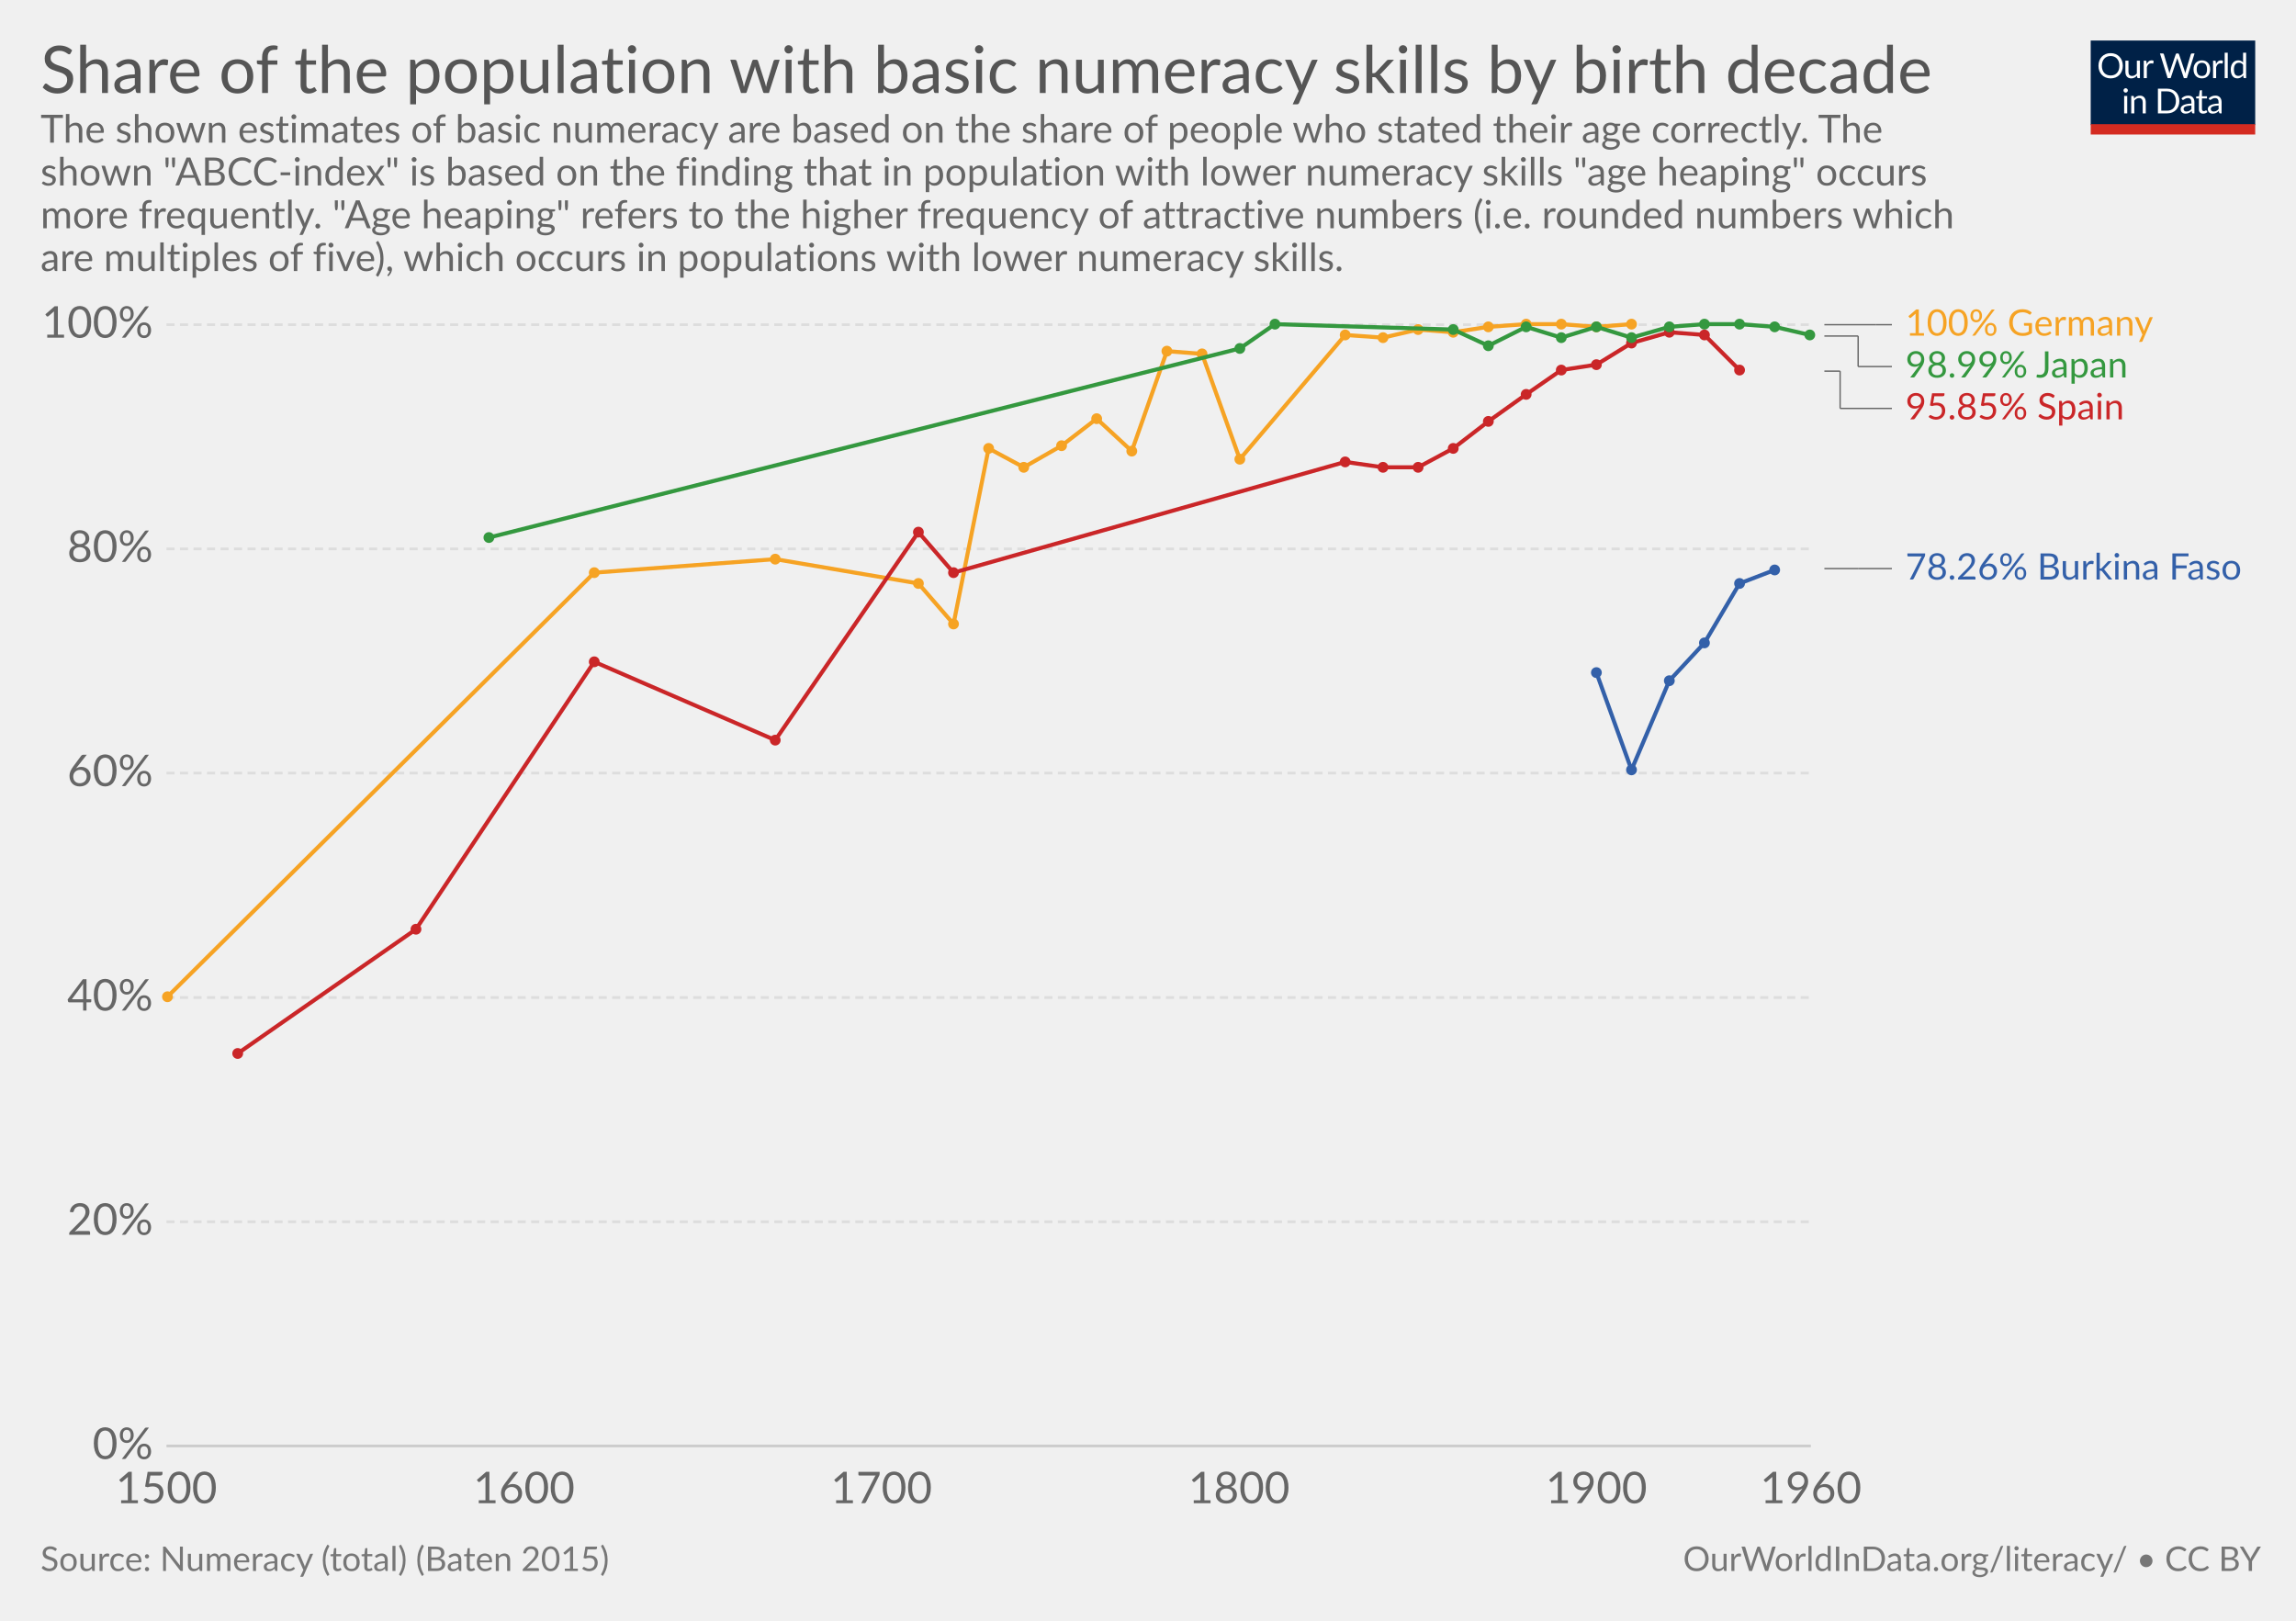
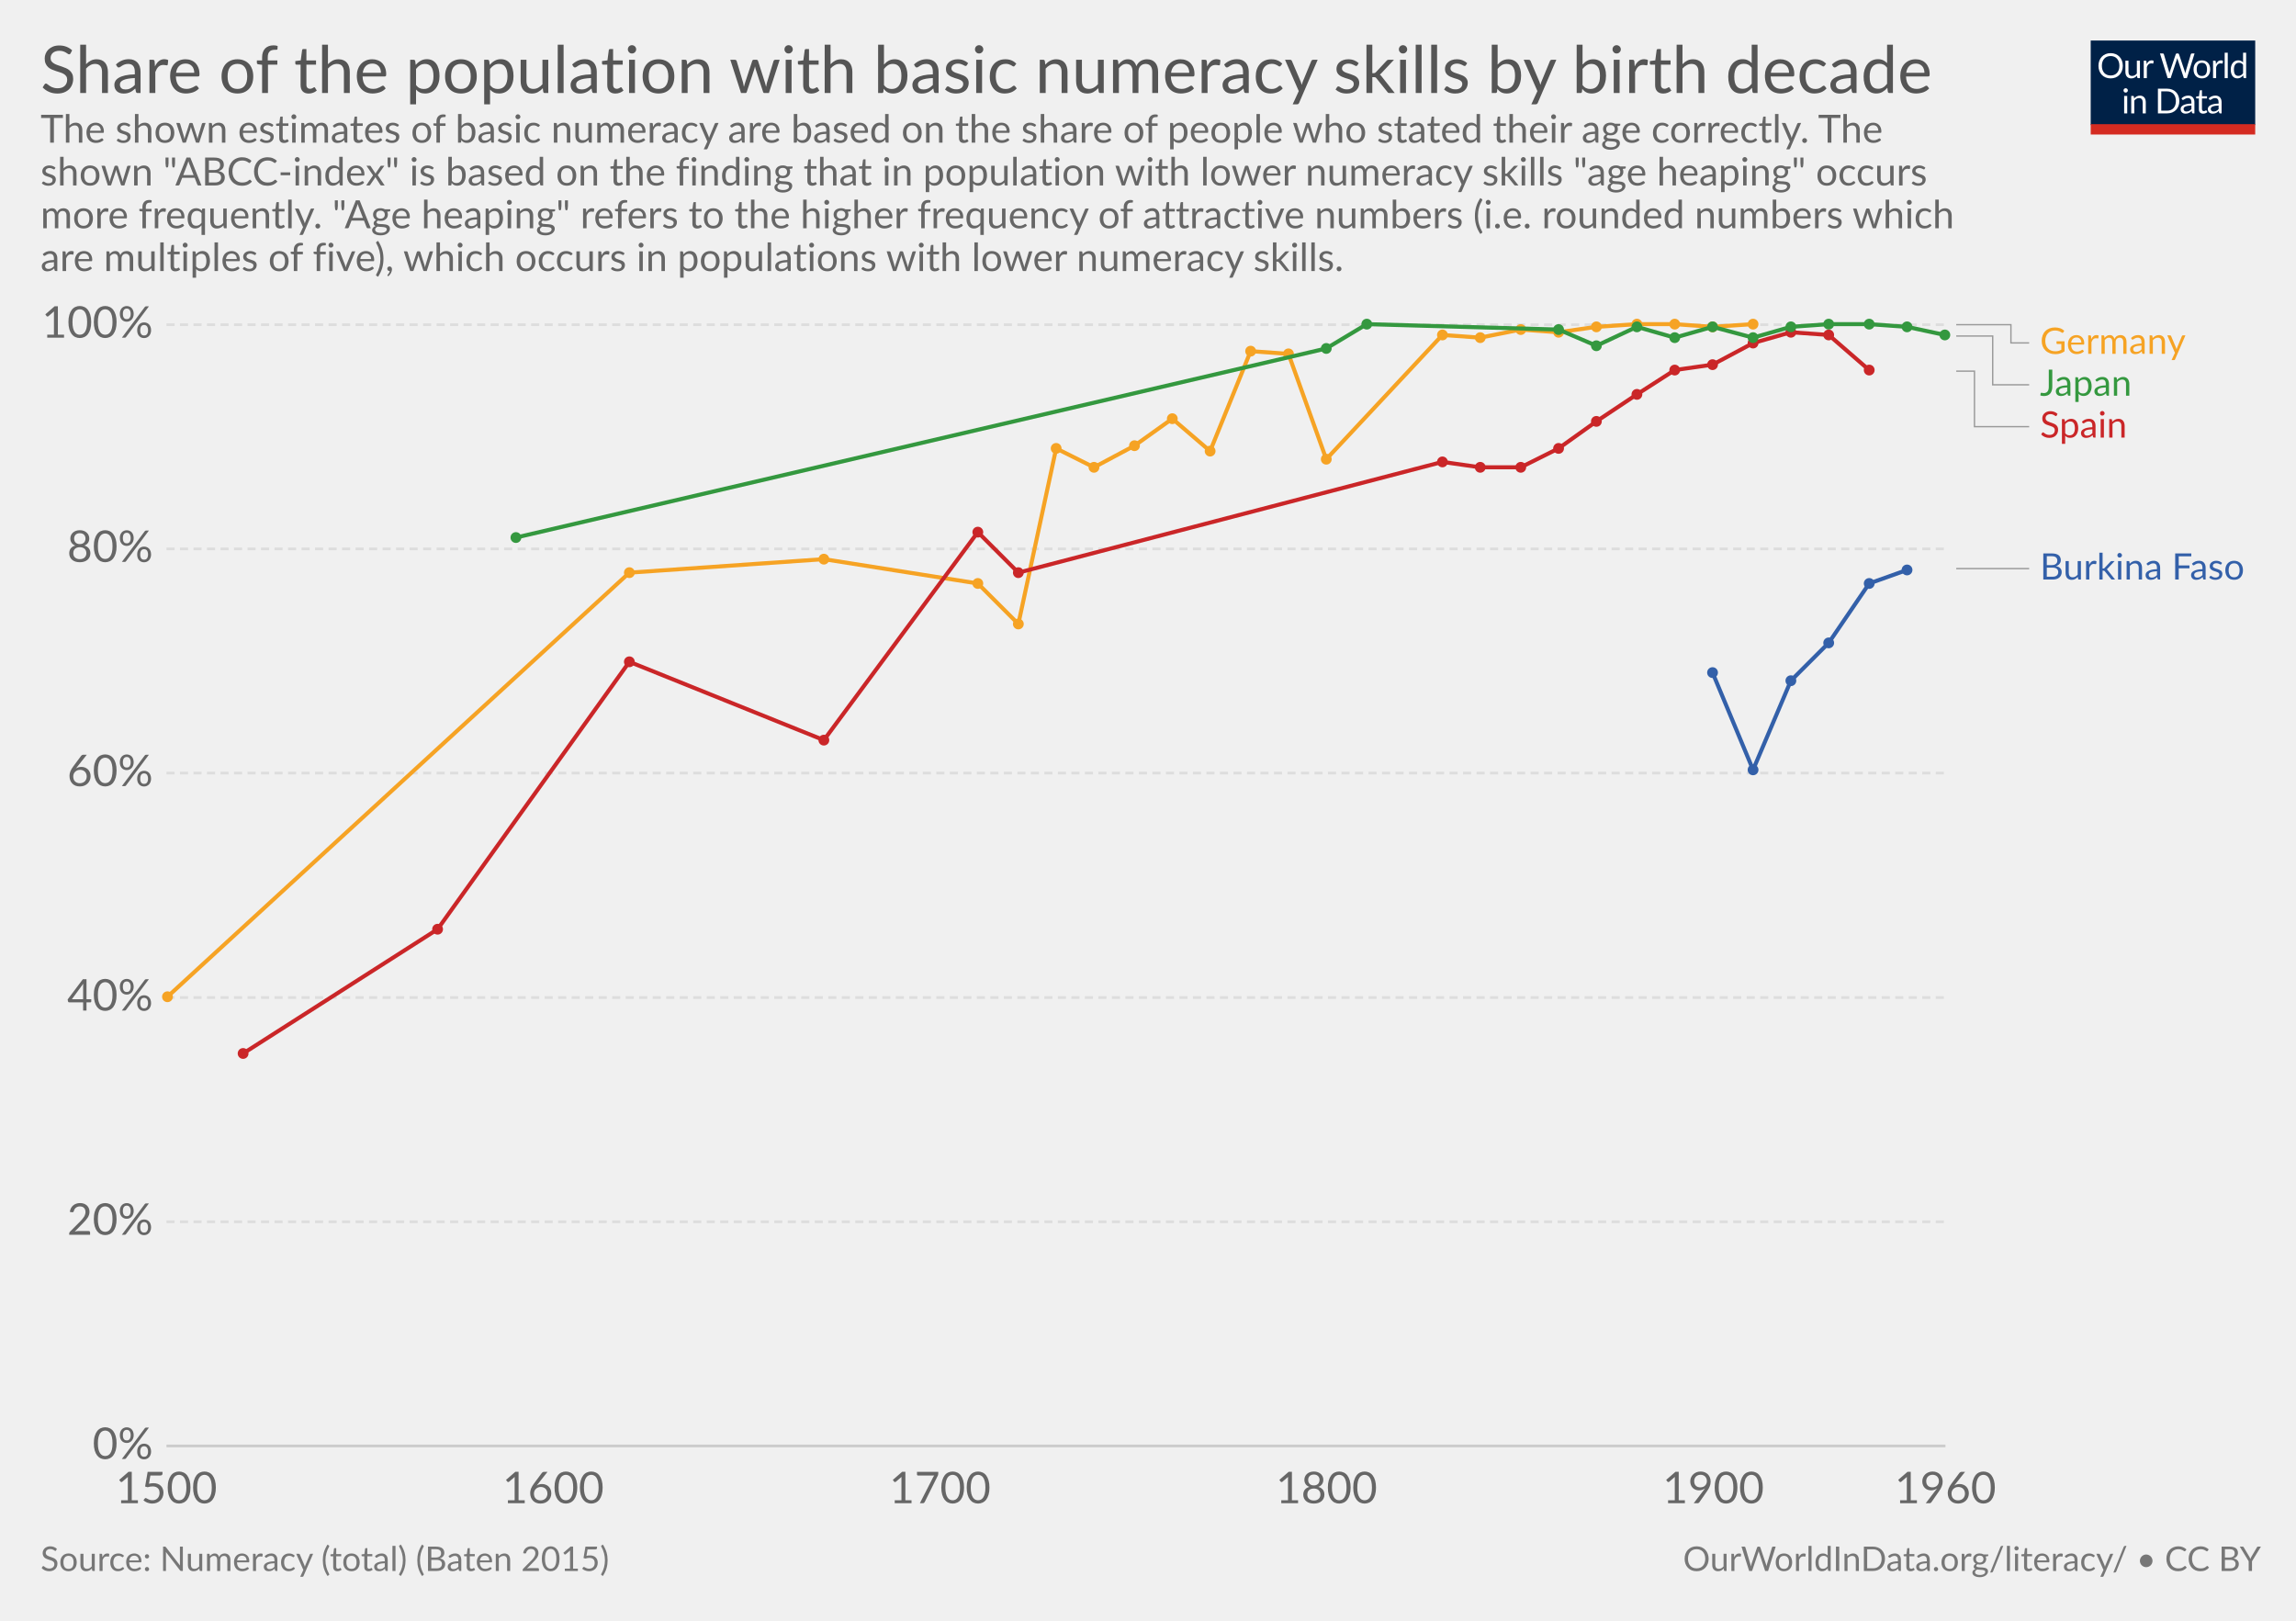
<svg xmlns="http://www.w3.org/2000/svg" version="1.1" style="font-family:Lato, 'Helvetica Neue', Helvetica, Arial, sans-serif;font-size:18px;background-color:white;text-rendering:optimizeLegibility;-webkit-font-smoothing:antialiased" width="850" height="600">
  <g class="HeaderView">
    <g transform="translate(774, 15) scale(0.29)">
      <svg width="210" height="120" viewBox="0 0 210 120" fill="none">
        <g clip-path="url(#clip0)">
          <path d="M0 0H210V107.89H0V0Z" fill="#002147" />
          <path d="M40.979 32.248C40.979 34.609 40.605 36.78 39.857 38.76C39.109 40.725 38.053 42.419 36.689 43.842C35.325 45.265 33.682 46.372 31.761 47.164C29.854 47.941 27.742 48.33 25.425 48.33C23.107 48.33 20.995 47.941 19.089 47.164C17.182 46.372 15.547 45.265 14.183 43.842C12.819 42.419 11.763 40.725 11.015 38.76C10.267 36.78 9.893 34.609 9.893 32.248C9.893 29.887 10.267 27.723 11.015 25.758C11.763 23.778 12.819 22.077 14.183 20.654C15.547 19.217 17.182 18.102 19.089 17.31C20.995 16.518 23.107 16.122 25.425 16.122C27.742 16.122 29.854 16.518 31.761 17.31C33.682 18.102 35.325 19.217 36.689 20.654C38.053 22.077 39.109 23.778 39.857 25.758C40.605 27.723 40.979 29.887 40.979 32.248ZM36.601 32.248C36.601 30.312 36.337 28.574 35.809 27.034C35.281 25.494 34.533 24.196 33.565 23.14C32.597 22.069 31.423 21.248 30.045 20.676C28.666 20.104 27.126 19.818 25.425 19.818C23.738 19.818 22.205 20.104 20.827 20.676C19.448 21.248 18.267 22.069 17.285 23.14C16.317 24.196 15.569 25.494 15.041 27.034C14.513 28.574 14.249 30.312 14.249 32.248C14.249 34.184 14.513 35.922 15.041 37.462C15.569 38.987 16.317 40.285 17.285 41.356C18.267 42.412 19.448 43.226 20.827 43.798C22.205 44.355 23.738 44.634 25.425 44.634C27.126 44.634 28.666 44.355 30.045 43.798C31.423 43.226 32.597 42.412 33.565 41.356C34.533 40.285 35.281 38.987 35.809 37.462C36.337 35.922 36.601 34.184 36.601 32.248ZM62.823 25.714V48H60.491C59.934 48 59.582 47.729 59.435 47.186L59.127 44.788C58.159 45.859 57.074 46.724 55.871 47.384C54.669 48.029 53.29 48.352 51.735 48.352C50.518 48.352 49.44 48.154 48.501 47.758C47.577 47.347 46.8 46.775 46.169 46.042C45.539 45.309 45.062 44.421 44.739 43.38C44.431 42.339 44.277 41.187 44.277 39.926V25.714H48.193V39.926C48.193 41.613 48.575 42.918 49.337 43.842C50.115 44.766 51.295 45.228 52.879 45.228C54.038 45.228 55.116 44.957 56.113 44.414C57.125 43.857 58.057 43.094 58.907 42.126V25.714H62.823ZM71.43 30.18C72.135 28.655 73 27.467 74.027 26.616C75.053 25.751 76.307 25.318 77.789 25.318C78.258 25.318 78.705 25.369 79.131 25.472C79.571 25.575 79.959 25.736 80.297 25.956L80.011 28.882C79.923 29.249 79.703 29.432 79.351 29.432C79.145 29.432 78.845 29.388 78.449 29.3C78.053 29.212 77.605 29.168 77.107 29.168C76.403 29.168 75.772 29.271 75.215 29.476C74.672 29.681 74.181 29.989 73.741 30.4C73.315 30.796 72.927 31.295 72.575 31.896C72.237 32.483 71.929 33.157 71.651 33.92V48H67.713V25.714H69.957C70.382 25.714 70.675 25.795 70.837 25.956C70.998 26.117 71.108 26.396 71.167 26.792L71.43 30.18ZM132.589 16.474L122.755 48H118.927L110.941 23.954C110.867 23.719 110.794 23.47 110.721 23.206C110.662 22.942 110.596 22.663 110.523 22.37C110.449 22.663 110.376 22.942 110.303 23.206C110.23 23.47 110.156 23.719 110.083 23.954L102.053 48H98.225L88.391 16.474H91.933C92.314 16.474 92.629 16.569 92.879 16.76C93.143 16.951 93.311 17.193 93.385 17.486L99.897 39.398C99.999 39.794 100.095 40.219 100.183 40.674C100.285 41.129 100.381 41.613 100.469 42.126C100.571 41.613 100.674 41.129 100.777 40.674C100.894 40.205 101.019 39.779 101.151 39.398L108.565 17.486C108.653 17.237 108.821 17.009 109.071 16.804C109.335 16.584 109.65 16.474 110.017 16.474H111.249C111.63 16.474 111.938 16.569 112.173 16.76C112.407 16.951 112.583 17.193 112.701 17.486L120.093 39.398C120.225 39.779 120.342 40.19 120.445 40.63C120.562 41.07 120.672 41.532 120.775 42.016C120.848 41.532 120.929 41.07 121.017 40.63C121.105 40.19 121.2 39.779 121.303 39.398L127.837 17.486C127.91 17.222 128.072 16.987 128.321 16.782C128.585 16.577 128.9 16.474 129.267 16.474H132.589ZM141.94 25.362C143.568 25.362 145.034 25.633 146.34 26.176C147.645 26.719 148.76 27.489 149.684 28.486C150.608 29.483 151.312 30.693 151.796 32.116C152.294 33.524 152.544 35.101 152.544 36.846C152.544 38.606 152.294 40.19 151.796 41.598C151.312 43.006 150.608 44.209 149.684 45.206C148.76 46.203 147.645 46.973 146.34 47.516C145.034 48.044 143.568 48.308 141.94 48.308C140.297 48.308 138.816 48.044 137.496 47.516C136.19 46.973 135.076 46.203 134.152 45.206C133.228 44.209 132.516 43.006 132.018 41.598C131.534 40.19 131.292 38.606 131.292 36.846C131.292 35.101 131.534 33.524 132.018 32.116C132.516 30.693 133.228 29.483 134.152 28.486C135.076 27.489 136.19 26.719 137.496 26.176C138.816 25.633 140.297 25.362 141.94 25.362ZM141.94 45.25C144.14 45.25 145.782 44.517 146.868 43.05C147.953 41.569 148.496 39.508 148.496 36.868C148.496 34.213 147.953 32.145 146.868 30.664C145.782 29.183 144.14 28.442 141.94 28.442C140.825 28.442 139.85 28.633 139.014 29.014C138.192 29.395 137.503 29.945 136.946 30.664C136.403 31.383 135.992 32.27 135.714 33.326C135.45 34.367 135.318 35.548 135.318 36.868C135.318 39.508 135.86 41.569 136.946 43.05C138.046 44.517 139.71 45.25 141.94 45.25ZM159.908 30.18C160.612 28.655 161.478 27.467 162.504 26.616C163.531 25.751 164.785 25.318 166.266 25.318C166.736 25.318 167.183 25.369 167.608 25.472C168.048 25.575 168.437 25.736 168.774 25.956L168.488 28.882C168.4 29.249 168.18 29.432 167.828 29.432C167.623 29.432 167.322 29.388 166.926 29.3C166.53 29.212 166.083 29.168 165.584 29.168C164.88 29.168 164.25 29.271 163.692 29.476C163.15 29.681 162.658 29.989 162.218 30.4C161.793 30.796 161.404 31.295 161.052 31.896C160.715 32.483 160.407 33.157 160.128 33.92V48H156.19V25.714H158.434C158.86 25.714 159.153 25.795 159.314 25.956C159.476 26.117 159.586 26.396 159.644 26.792L159.908 30.18ZM174.946 15.594V48H171.03V15.594H174.946ZM194.496 31.016C193.763 30.033 192.971 29.351 192.12 28.97C191.269 28.574 190.316 28.376 189.26 28.376C187.192 28.376 185.601 29.117 184.486 30.598C183.371 32.079 182.814 34.191 182.814 36.934C182.814 38.386 182.939 39.633 183.188 40.674C183.437 41.701 183.804 42.551 184.288 43.226C184.772 43.886 185.366 44.37 186.07 44.678C186.774 44.986 187.573 45.14 188.468 45.14C189.759 45.14 190.881 44.847 191.834 44.26C192.802 43.673 193.689 42.845 194.496 41.774V31.016ZM198.412 15.594V48H196.08C195.523 48 195.171 47.729 195.024 47.186L194.672 44.48C193.719 45.624 192.633 46.548 191.416 47.252C190.199 47.956 188.791 48.308 187.192 48.308C185.916 48.308 184.757 48.066 183.716 47.582C182.675 47.083 181.787 46.357 181.054 45.404C180.321 44.451 179.756 43.263 179.36 41.84C178.964 40.417 178.766 38.782 178.766 36.934C178.766 35.291 178.986 33.766 179.426 32.358C179.866 30.935 180.497 29.703 181.318 28.662C182.139 27.621 183.144 26.807 184.332 26.22C185.535 25.619 186.884 25.318 188.38 25.318C189.744 25.318 190.91 25.553 191.878 26.022C192.861 26.477 193.733 27.115 194.496 27.936V15.594H198.412ZM46.614 70.714V93H42.698V70.714H46.614ZM47.45 63.718C47.45 64.099 47.369 64.459 47.208 64.796C47.061 65.119 46.856 65.412 46.592 65.676C46.343 65.925 46.042 66.123 45.69 66.27C45.352 66.417 44.993 66.49 44.612 66.49C44.23 66.49 43.871 66.417 43.534 66.27C43.211 66.123 42.925 65.925 42.676 65.676C42.426 65.412 42.228 65.119 42.082 64.796C41.935 64.459 41.862 64.099 41.862 63.718C41.862 63.337 41.935 62.977 42.082 62.64C42.228 62.288 42.426 61.987 42.676 61.738C42.925 61.474 43.211 61.269 43.534 61.122C43.871 60.975 44.23 60.902 44.612 60.902C44.993 60.902 45.352 60.975 45.69 61.122C46.042 61.269 46.343 61.474 46.592 61.738C46.856 61.987 47.061 62.288 47.208 62.64C47.369 62.977 47.45 63.337 47.45 63.718ZM55.424 73.948C55.908 73.405 56.422 72.914 56.964 72.474C57.507 72.034 58.079 71.66 58.68 71.352C59.296 71.029 59.941 70.787 60.616 70.626C61.306 70.45 62.046 70.362 62.838 70.362C64.055 70.362 65.126 70.567 66.05 70.978C66.989 71.374 67.766 71.946 68.382 72.694C69.013 73.427 69.49 74.315 69.812 75.356C70.135 76.397 70.296 77.549 70.296 78.81V93H66.358V78.81C66.358 77.123 65.969 75.818 65.192 74.894C64.43 73.955 63.264 73.486 61.694 73.486C60.535 73.486 59.45 73.765 58.438 74.322C57.441 74.879 56.517 75.635 55.666 76.588V93H51.728V70.714H54.082C54.639 70.714 54.984 70.985 55.116 71.528L55.424 73.948ZM113.129 77.248C113.129 79.609 112.755 81.758 112.007 83.694C111.259 85.63 110.203 87.287 108.839 88.666C107.475 90.045 105.832 91.115 103.911 91.878C102.004 92.626 99.892 93 97.575 93H85.805V61.474H97.575C99.892 61.474 102.004 61.855 103.911 62.618C105.832 63.366 107.475 64.437 108.839 65.83C110.203 67.209 111.259 68.866 112.007 70.802C112.755 72.738 113.129 74.887 113.129 77.248ZM108.751 77.248C108.751 75.312 108.487 73.581 107.959 72.056C107.431 70.531 106.683 69.24 105.715 68.184C104.747 67.128 103.574 66.321 102.195 65.764C100.816 65.207 99.276 64.928 97.575 64.928H90.073V89.546H97.575C99.276 89.546 100.816 89.267 102.195 88.71C103.574 88.153 104.747 87.353 105.715 86.312C106.683 85.256 107.431 83.965 107.959 82.44C108.487 80.915 108.751 79.184 108.751 77.248ZM128.553 82.968C126.749 83.027 125.209 83.173 123.933 83.408C122.672 83.628 121.638 83.921 120.831 84.288C120.039 84.655 119.46 85.087 119.093 85.586C118.741 86.085 118.565 86.642 118.565 87.258C118.565 87.845 118.661 88.351 118.851 88.776C119.042 89.201 119.299 89.553 119.621 89.832C119.959 90.096 120.347 90.294 120.787 90.426C121.242 90.543 121.726 90.602 122.239 90.602C122.929 90.602 123.559 90.536 124.131 90.404C124.703 90.257 125.239 90.052 125.737 89.788C126.251 89.524 126.735 89.209 127.189 88.842C127.659 88.475 128.113 88.057 128.553 87.588V82.968ZM115.903 73.86C117.135 72.672 118.463 71.785 119.885 71.198C121.308 70.611 122.885 70.318 124.615 70.318C125.862 70.318 126.969 70.523 127.937 70.934C128.905 71.345 129.719 71.917 130.379 72.65C131.039 73.383 131.538 74.271 131.875 75.312C132.213 76.353 132.381 77.497 132.381 78.744V93H130.643C130.262 93 129.969 92.941 129.763 92.824C129.558 92.692 129.397 92.443 129.279 92.076L128.839 89.964C128.253 90.507 127.681 90.991 127.123 91.416C126.566 91.827 125.979 92.179 125.363 92.472C124.747 92.751 124.087 92.963 123.383 93.11C122.694 93.271 121.924 93.352 121.073 93.352C120.208 93.352 119.394 93.235 118.631 93C117.869 92.751 117.201 92.384 116.629 91.9C116.072 91.416 115.625 90.807 115.287 90.074C114.965 89.326 114.803 88.446 114.803 87.434C114.803 86.554 115.045 85.711 115.529 84.904C116.013 84.083 116.798 83.357 117.883 82.726C118.969 82.095 120.384 81.582 122.129 81.186C123.875 80.775 126.016 80.541 128.553 80.482V78.744C128.553 77.013 128.179 75.708 127.431 74.828C126.683 73.933 125.591 73.486 124.153 73.486C123.185 73.486 122.371 73.611 121.711 73.86C121.066 74.095 120.501 74.366 120.017 74.674C119.548 74.967 119.137 75.239 118.785 75.488C118.448 75.723 118.111 75.84 117.773 75.84C117.509 75.84 117.282 75.774 117.091 75.642C116.901 75.495 116.739 75.319 116.607 75.114L115.903 73.86ZM143.568 93.352C141.808 93.352 140.451 92.861 139.498 91.878C138.559 90.895 138.09 89.48 138.09 87.632V73.992H135.406C135.171 73.992 134.973 73.926 134.812 73.794C134.65 73.647 134.57 73.427 134.57 73.134V71.572L138.222 71.11L139.124 64.224C139.168 64.004 139.263 63.828 139.41 63.696C139.571 63.549 139.776 63.476 140.026 63.476H142.006V71.154H148.452V73.992H142.006V87.368C142.006 88.307 142.233 89.003 142.688 89.458C143.142 89.913 143.729 90.14 144.448 90.14C144.858 90.14 145.21 90.089 145.504 89.986C145.812 89.869 146.076 89.744 146.296 89.612C146.516 89.48 146.699 89.363 146.846 89.26C147.007 89.143 147.146 89.084 147.264 89.084C147.469 89.084 147.652 89.209 147.814 89.458L148.958 91.328C148.283 91.959 147.469 92.457 146.516 92.824C145.562 93.176 144.58 93.352 143.568 93.352ZM163.253 82.968C161.449 83.027 159.909 83.173 158.633 83.408C157.372 83.628 156.338 83.921 155.531 84.288C154.739 84.655 154.16 85.087 153.793 85.586C153.441 86.085 153.265 86.642 153.265 87.258C153.265 87.845 153.36 88.351 153.551 88.776C153.742 89.201 153.998 89.553 154.321 89.832C154.658 90.096 155.047 90.294 155.487 90.426C155.942 90.543 156.426 90.602 156.939 90.602C157.628 90.602 158.259 90.536 158.831 90.404C159.403 90.257 159.938 90.052 160.437 89.788C160.95 89.524 161.434 89.209 161.889 88.842C162.358 88.475 162.813 88.057 163.253 87.588V82.968ZM150.603 73.86C151.835 72.672 153.162 71.785 154.585 71.198C156.008 70.611 157.584 70.318 159.315 70.318C160.562 70.318 161.669 70.523 162.637 70.934C163.605 71.345 164.419 71.917 165.079 72.65C165.739 73.383 166.238 74.271 166.575 75.312C166.912 76.353 167.081 77.497 167.081 78.744V93H165.343C164.962 93 164.668 92.941 164.463 92.824C164.258 92.692 164.096 92.443 163.979 92.076L163.539 89.964C162.952 90.507 162.38 90.991 161.823 91.416C161.266 91.827 160.679 92.179 160.063 92.472C159.447 92.751 158.787 92.963 158.083 93.11C157.394 93.271 156.624 93.352 155.773 93.352C154.908 93.352 154.094 93.235 153.331 93C152.568 92.751 151.901 92.384 151.329 91.9C150.772 91.416 150.324 90.807 149.987 90.074C149.664 89.326 149.503 88.446 149.503 87.434C149.503 86.554 149.745 85.711 150.229 84.904C150.713 84.083 151.498 83.357 152.583 82.726C153.668 82.095 155.084 81.582 156.829 81.186C158.574 80.775 160.716 80.541 163.253 80.482V78.744C163.253 77.013 162.879 75.708 162.131 74.828C161.383 73.933 160.29 73.486 158.853 73.486C157.885 73.486 157.071 73.611 156.411 73.86C155.766 74.095 155.201 74.366 154.717 74.674C154.248 74.967 153.837 75.239 153.485 75.488C153.148 75.723 152.81 75.84 152.473 75.84C152.209 75.84 151.982 75.774 151.791 75.642C151.6 75.495 151.439 75.319 151.307 75.114L150.603 73.86Z" fill="white" />
          <rect y="106.789" width="210" height="13.211" fill="#D42B21" />
        </g>
        <defs>
          <clipPath id="clip0">
            <rect width="210" height="120" fill="white" />
          </clipPath>
        </defs>
      </svg>
    </g>
    <a href="https://ourworldindata.org/grapher/share-of-the-population-with-basic-numeracy-skills-by-birth-decade" target="_blank">
      <text font-size="24.30" x="15.0" y="34.4" fill="#555">
        <tspan x="15" y="34.44">Share of the population with basic numeracy skills by birth decade</tspan>
      </text>
    </a>
    <text font-size="14.40" x="15.0" y="52.8" fill="#666">
      <tspan x="15" y="52.82">The shown estimates of basic numeracy are based on the share of people who stated their age correctly. The</tspan>
      <tspan x="15" y="68.66">shown "ABCC-index" is based on the finding that in population with lower numeracy skills "age heaping" occurs</tspan>
      <tspan x="15" y="84.5">more frequently. "Age heaping" refers to the higher frequency of attractive numbers (i.e. rounded numbers which</tspan>
      <tspan x="15" y="100.34">are multiples of five), which occurs in populations with lower numeracy skills.</tspan>
    </text>
  </g>
  <g class="LineChart">
    <defs>
-       <clipPath id="boundsClip-1513">
+       <clipPath id="boundsClip-31">
        <rect x="51.634" y="0" width="830" height="872.6" />
      </clipPath>
    </defs>
    <g class="AxisBoxView">
      <g class="HorizontalAxis">
        <text x="61.6" y="556.5" fill="#666" text-anchor="middle" font-size="16.2">1500</text>
-         <text x="194" y="556.5" fill="#666" text-anchor="middle" font-size="16.2">1600</text>
-         <text x="326.3" y="556.5" fill="#666" text-anchor="middle" font-size="16.2">1700</text>
-         <text x="458.7" y="556.5" fill="#666" text-anchor="middle" font-size="16.2">1800</text>
-         <text x="591" y="556.5" fill="#666" text-anchor="middle" font-size="16.2">1900</text>
-         <text x="670.4" y="556.5" fill="#666" text-anchor="middle" font-size="16.2">1960</text>
+         <text x="204.8" y="556.5" fill="#666" text-anchor="middle" font-size="16.2">1600</text>
+         <text x="348" y="556.5" fill="#666" text-anchor="middle" font-size="16.2">1700</text>
+         <text x="491.1" y="556.5" fill="#666" text-anchor="middle" font-size="16.2">1800</text>
+         <text x="634.3" y="556.5" fill="#666" text-anchor="middle" font-size="16.2">1900</text>
+         <text x="720.2" y="556.5" fill="#666" text-anchor="middle" font-size="16.2">1960</text>
      </g>
      <g class="VerticalAxis">
        <text x="56.63" y="535.3" fill="#666" dominant-baseline="middle" text-anchor="end" font-size="16.2">0%</text>
        <text x="56.63" y="452.3" fill="#666" dominant-baseline="middle" text-anchor="end" font-size="16.2">20%</text>
        <text x="56.63" y="369.3" fill="#666" dominant-baseline="middle" text-anchor="end" font-size="16.2">40%</text>
        <text x="56.63" y="286.2" fill="#666" dominant-baseline="middle" text-anchor="end" font-size="16.2">60%</text>
        <text x="56.63" y="203.2" fill="#666" dominant-baseline="middle" text-anchor="end" font-size="16.2">80%</text>
        <text x="56.63" y="120.2" fill="#666" dominant-baseline="middle" text-anchor="end" font-size="16.2">100%</text>
      </g>
      <g class="AxisGridLines">
-         <line x1="61.63" y1="535.3" x2="670.40" y2="535.3" stroke="#ccc" />
-         <line x1="61.63" y1="452.3" x2="670.40" y2="452.3" stroke="#ddd" stroke-dasharray="3,2" />
-         <line x1="61.63" y1="369.3" x2="670.40" y2="369.3" stroke="#ddd" stroke-dasharray="3,2" />
-         <line x1="61.63" y1="286.2" x2="670.40" y2="286.2" stroke="#ddd" stroke-dasharray="3,2" />
-         <line x1="61.63" y1="203.2" x2="670.40" y2="203.2" stroke="#ddd" stroke-dasharray="3,2" />
-         <line x1="61.63" y1="120.2" x2="670.40" y2="120.2" stroke="#ddd" stroke-dasharray="3,2" />
+         <line x1="61.63" y1="535.3" x2="720.22" y2="535.3" stroke="#ccc" />
+         <line x1="61.63" y1="452.3" x2="720.22" y2="452.3" stroke="#ddd" stroke-dasharray="3,2" />
+         <line x1="61.63" y1="369.3" x2="720.22" y2="369.3" stroke="#ddd" stroke-dasharray="3,2" />
+         <line x1="61.63" y1="286.2" x2="720.22" y2="286.2" stroke="#ddd" stroke-dasharray="3,2" />
+         <line x1="61.63" y1="203.2" x2="720.22" y2="203.2" stroke="#ddd" stroke-dasharray="3,2" />
+         <line x1="61.63" y1="120.2" x2="720.22" y2="120.2" stroke="#ddd" stroke-dasharray="3,2" />
      </g>
    </g>
-     <g clip-path="url(#boundsClip-1513)">
-       <g class="HeightedLegend clickable">
+     <g clip-path="url(#boundsClip-31)">
+       <g class="HeightedLegend" style="cursor:pointer">
        <g class="legendMark">
          <g class="indicator">
-             <line x1="675.4" y1="120.2" x2="694.567" y2="120.2" stroke="#666" stroke-width="0.5" />
-             <line x1="694.567" y1="120.2" x2="694.567" y2="120.2" stroke="#666" stroke-width="0.5" />
-             <line x1="694.567" y1="120.2" x2="700.4" y2="120.2" stroke="#666" stroke-width="0.5" />
+             <path d="M724.215,120.2 H744.465 V126.95 H751.215" stroke="#999" stroke-width="0.5" fill="none" />
          </g>
-           <rect x="670.4" y="113.45" width="129.095" height="13.5" fill="#fff" opacity="0" />
-           <text font-size="13.50" x="705.4" y="124.3" fill="#f6a324">
-             <tspan x="705.4" y="124.25">100% Germany</tspan>
+           <rect x="720.215" y="120.2" width="90.62" height="13.5" fill="#fff" opacity="0" />
+           <text font-size="13.50" x="755.2" y="131.0" fill="#f6a324">
+             <tspan x="755.215" y="131">Germany</tspan>
          </text>
        </g>
        <g class="legendMark">
          <g class="indicator">
-             <line x1="675.4" y1="124.4" x2="687.9" y2="124.4" stroke="#666" stroke-width="0.5" />
-             <line x1="687.9" y1="124.4" x2="687.9" y2="135.7" stroke="#666" stroke-width="0.5" />
-             <line x1="687.9" y1="135.7" x2="700.4" y2="135.7" stroke="#666" stroke-width="0.5" />
+             <path d="M724.215,124.4 H737.715 V142.45 H751.215" stroke="#999" stroke-width="0.5" fill="none" />
          </g>
-           <rect x="670.4" y="128.95" width="121.805" height="13.5" fill="#fff" opacity="0" />
-           <text font-size="13.50" x="705.4" y="139.8" fill="#34983f">
-             <tspan x="705.4" y="139.75">98.99% Japan</tspan>
+           <rect x="720.215" y="135.7" width="71.99" height="13.5" fill="#fff" opacity="0" />
+           <text font-size="13.50" x="755.2" y="146.5" fill="#34983f">
+             <tspan x="755.215" y="146.5">Japan</tspan>
          </text>
        </g>
        <g class="legendMark">
          <g class="indicator">
-             <line x1="675.4" y1="137.4" x2="681.233" y2="137.4" stroke="#666" stroke-width="0.5" />
-             <line x1="681.233" y1="137.4" x2="681.233" y2="151.2" stroke="#666" stroke-width="0.5" />
-             <line x1="681.233" y1="151.2" x2="700.4" y2="151.2" stroke="#666" stroke-width="0.5" />
+             <path d="M724.215,137.4 H730.965 V157.95 H751.215" stroke="#999" stroke-width="0.5" fill="none" />
          </g>
-           <rect x="670.4" y="144.45" width="119.51" height="13.5" fill="#fff" opacity="0" />
-           <text font-size="13.50" x="705.4" y="155.3" fill="#ca2628">
-             <tspan x="705.4" y="155.25">95.85% Spain</tspan>
+           <rect x="720.215" y="151.2" width="69.695" height="13.5" fill="#fff" opacity="0" />
+           <text font-size="13.50" x="755.2" y="162.0" fill="#ca2628">
+             <tspan x="755.215" y="162">Spain</tspan>
          </text>
        </g>
        <g class="legendMark">
          <g class="indicator">
-             <line x1="675.4" y1="210.5" x2="687.9" y2="210.5" stroke="#666" stroke-width="0.5" />
-             <line x1="687.9" y1="210.5" x2="687.9" y2="210.5" stroke="#666" stroke-width="0.5" />
-             <line x1="687.9" y1="210.5" x2="700.4" y2="210.5" stroke="#666" stroke-width="0.5" />
+             <path d="M724.215,210.5 H737.715 V210.5 H751.215" stroke="#999" stroke-width="0.5" fill="none" />
          </g>
-           <rect x="670.4" y="203.75" width="164.6" height="13.5" fill="#fff" opacity="0" />
-           <text font-size="13.50" x="705.4" y="214.6" fill="#3360a9">
-             <tspan x="705.4" y="214.55">78.26% Burkina Faso</tspan>
+           <rect x="720.215" y="203.75" width="114.785" height="13.5" fill="#fff" opacity="0" />
+           <text font-size="13.50" x="755.2" y="214.6" fill="#3360a9">
+             <tspan x="755.215" y="214.55">Burkina Faso</tspan>
          </text>
        </g>
      </g>
      <g class="Lines">
-         <rect x="62" y="120" width="609" height="415" fill="rgba(255,255,255,0)" opacity="0" />
+         <rect x="62" y="120" width="659" height="415" fill="rgba(255,255,255,0)" opacity="0" />
        <g class="key-Burkina-Faso_0">
-           <path stroke="#3360a9" stroke-linecap="round" d="M591 249L604 285L618 252L631 238L644 216L657 211" fill="none" stroke-width="1.5" />
+           <path stroke="#3360a9" stroke-linecap="round" d="M634 249L649 285L663 252L677 238L692 216L706 211" fill="none" stroke-width="1.5" />
          <g fill="#3360a9">
-             <circle cx="591" cy="249" r="2" />
-             <circle cx="604" cy="285" r="2" />
-             <circle cx="618" cy="252" r="2" />
-             <circle cx="631" cy="238" r="2" />
-             <circle cx="644" cy="216" r="2" />
-             <circle cx="657" cy="211" r="2" />
+             <circle cx="634" cy="249" r="2" />
+             <circle cx="649" cy="285" r="2" />
+             <circle cx="663" cy="252" r="2" />
+             <circle cx="677" cy="238" r="2" />
+             <circle cx="692" cy="216" r="2" />
+             <circle cx="706" cy="211" r="2" />
          </g>
        </g>
        <g class="key-Germany_0">
-           <path stroke="#f6a324" stroke-linecap="round" d="M62 369L220 212L287 207L340 216L353 231L366 166L379 173L393 165L406 155L419 167L432 130L445 131L459 170L498 124L512 125L525 122L538 123L551 121L565 120L578 120L591 121L604 120" fill="none" stroke-width="1.5" />
+           <path stroke="#f6a324" stroke-linecap="round" d="M62 369L233 212L305 207L362 216L377 231L391 166L405 173L420 165L434 155L448 167L463 130L477 131L491 170L534 124L548 125L563 122L577 123L591 121L606 120L620 120L634 121L649 120" fill="none" stroke-width="1.5" />
          <g fill="#f6a324">
            <circle cx="62" cy="369" r="2" />
-             <circle cx="220" cy="212" r="2" />
-             <circle cx="287" cy="207" r="2" />
-             <circle cx="340" cy="216" r="2" />
-             <circle cx="353" cy="231" r="2" />
-             <circle cx="366" cy="166" r="2" />
-             <circle cx="379" cy="173" r="2" />
-             <circle cx="393" cy="165" r="2" />
-             <circle cx="406" cy="155" r="2" />
-             <circle cx="419" cy="167" r="2" />
-             <circle cx="432" cy="130" r="2" />
-             <circle cx="445" cy="131" r="2" />
-             <circle cx="459" cy="170" r="2" />
-             <circle cx="498" cy="124" r="2" />
-             <circle cx="512" cy="125" r="2" />
-             <circle cx="525" cy="122" r="2" />
-             <circle cx="538" cy="123" r="2" />
-             <circle cx="551" cy="121" r="2" />
-             <circle cx="565" cy="120" r="2" />
-             <circle cx="578" cy="120" r="2" />
+             <circle cx="233" cy="212" r="2" />
+             <circle cx="305" cy="207" r="2" />
+             <circle cx="362" cy="216" r="2" />
+             <circle cx="377" cy="231" r="2" />
+             <circle cx="391" cy="166" r="2" />
+             <circle cx="405" cy="173" r="2" />
+             <circle cx="420" cy="165" r="2" />
+             <circle cx="434" cy="155" r="2" />
+             <circle cx="448" cy="167" r="2" />
+             <circle cx="463" cy="130" r="2" />
+             <circle cx="477" cy="131" r="2" />
+             <circle cx="491" cy="170" r="2" />
+             <circle cx="534" cy="124" r="2" />
+             <circle cx="548" cy="125" r="2" />
+             <circle cx="563" cy="122" r="2" />
+             <circle cx="577" cy="123" r="2" />
            <circle cx="591" cy="121" r="2" />
-             <circle cx="604" cy="120" r="2" />
+             <circle cx="606" cy="120" r="2" />
+             <circle cx="620" cy="120" r="2" />
+             <circle cx="634" cy="121" r="2" />
+             <circle cx="649" cy="120" r="2" />
          </g>
        </g>
        <g class="key-Spain_0">
-           <path stroke="#ca2628" stroke-linecap="round" d="M88 390L154 344L220 245L287 274L340 197L353 212L498 171L512 173L525 173L538 166L551 156L565 146L578 137L591 135L604 127L618 123L631 124L644 137" fill="none" stroke-width="1.5" />
+           <path stroke="#ca2628" stroke-linecap="round" d="M90 390L162 344L233 245L305 274L362 197L377 212L534 171L548 173L563 173L577 166L591 156L606 146L620 137L634 135L649 127L663 123L677 124L692 137" fill="none" stroke-width="1.5" />
          <g fill="#ca2628">
-             <circle cx="88" cy="390" r="2" />
-             <circle cx="154" cy="344" r="2" />
-             <circle cx="220" cy="245" r="2" />
-             <circle cx="287" cy="274" r="2" />
-             <circle cx="340" cy="197" r="2" />
-             <circle cx="353" cy="212" r="2" />
-             <circle cx="498" cy="171" r="2" />
-             <circle cx="512" cy="173" r="2" />
-             <circle cx="525" cy="173" r="2" />
-             <circle cx="538" cy="166" r="2" />
-             <circle cx="551" cy="156" r="2" />
-             <circle cx="565" cy="146" r="2" />
-             <circle cx="578" cy="137" r="2" />
-             <circle cx="591" cy="135" r="2" />
-             <circle cx="604" cy="127" r="2" />
-             <circle cx="618" cy="123" r="2" />
-             <circle cx="631" cy="124" r="2" />
-             <circle cx="644" cy="137" r="2" />
+             <circle cx="90" cy="390" r="2" />
+             <circle cx="162" cy="344" r="2" />
+             <circle cx="233" cy="245" r="2" />
+             <circle cx="305" cy="274" r="2" />
+             <circle cx="362" cy="197" r="2" />
+             <circle cx="377" cy="212" r="2" />
+             <circle cx="534" cy="171" r="2" />
+             <circle cx="548" cy="173" r="2" />
+             <circle cx="563" cy="173" r="2" />
+             <circle cx="577" cy="166" r="2" />
+             <circle cx="591" cy="156" r="2" />
+             <circle cx="606" cy="146" r="2" />
+             <circle cx="620" cy="137" r="2" />
+             <circle cx="634" cy="135" r="2" />
+             <circle cx="649" cy="127" r="2" />
+             <circle cx="663" cy="123" r="2" />
+             <circle cx="677" cy="124" r="2" />
+             <circle cx="692" cy="137" r="2" />
          </g>
        </g>
        <g class="key-Japan_0">
-           <path stroke="#34983f" stroke-linecap="round" d="M181 199L459 129L472 120L538 122L551 128L565 121L578 125L591 121L604 125L618 121L631 120L644 120L657 121L670 124" fill="none" stroke-width="1.5" />
+           <path stroke="#34983f" stroke-linecap="round" d="M191 199L491 129L506 120L577 122L591 128L606 121L620 125L634 121L649 125L663 121L677 120L692 120L706 121L720 124" fill="none" stroke-width="1.5" />
          <g fill="#34983f">
-             <circle cx="181" cy="199" r="2" />
-             <circle cx="459" cy="129" r="2" />
-             <circle cx="472" cy="120" r="2" />
-             <circle cx="538" cy="122" r="2" />
-             <circle cx="551" cy="128" r="2" />
-             <circle cx="565" cy="121" r="2" />
-             <circle cx="578" cy="125" r="2" />
-             <circle cx="591" cy="121" r="2" />
-             <circle cx="604" cy="125" r="2" />
-             <circle cx="618" cy="121" r="2" />
-             <circle cx="631" cy="120" r="2" />
-             <circle cx="644" cy="120" r="2" />
-             <circle cx="657" cy="121" r="2" />
-             <circle cx="670" cy="124" r="2" />
+             <circle cx="191" cy="199" r="2" />
+             <circle cx="491" cy="129" r="2" />
+             <circle cx="506" cy="120" r="2" />
+             <circle cx="577" cy="122" r="2" />
+             <circle cx="591" cy="128" r="2" />
+             <circle cx="606" cy="121" r="2" />
+             <circle cx="620" cy="125" r="2" />
+             <circle cx="634" cy="121" r="2" />
+             <circle cx="649" cy="125" r="2" />
+             <circle cx="663" cy="121" r="2" />
+             <circle cx="677" cy="120" r="2" />
+             <circle cx="692" cy="120" r="2" />
+             <circle cx="706" cy="121" r="2" />
+             <circle cx="720" cy="124" r="2" />
          </g>
        </g>
      </g>
    </g>
  </g>
  <g class="SourcesFooter" style="fill:#777">
    <g class="clickable" style="fill:#777">
      <text font-size="12.60" x="15.0" y="581.6">
        <tspan x="15" y="581.58">Source: Numeracy (total) (Baten 2015)</tspan>
      </text>
    </g>
    <text font-size="12.60" x="623.1" y="581.6">
      <tspan x="623.068" y="581.58">
        <a target="_blank" style="fill: #777;" href="https://ourworldindata.org/literacy/">OurWorldInData.org/literacy/</a> • <a style="fill: #777;" class="cclogo" href="http://creativecommons.org/licenses/by/4.0/deed.en_US" target="_blank">CC BY</a>
      </tspan>
    </text>
  </g>
</svg>
